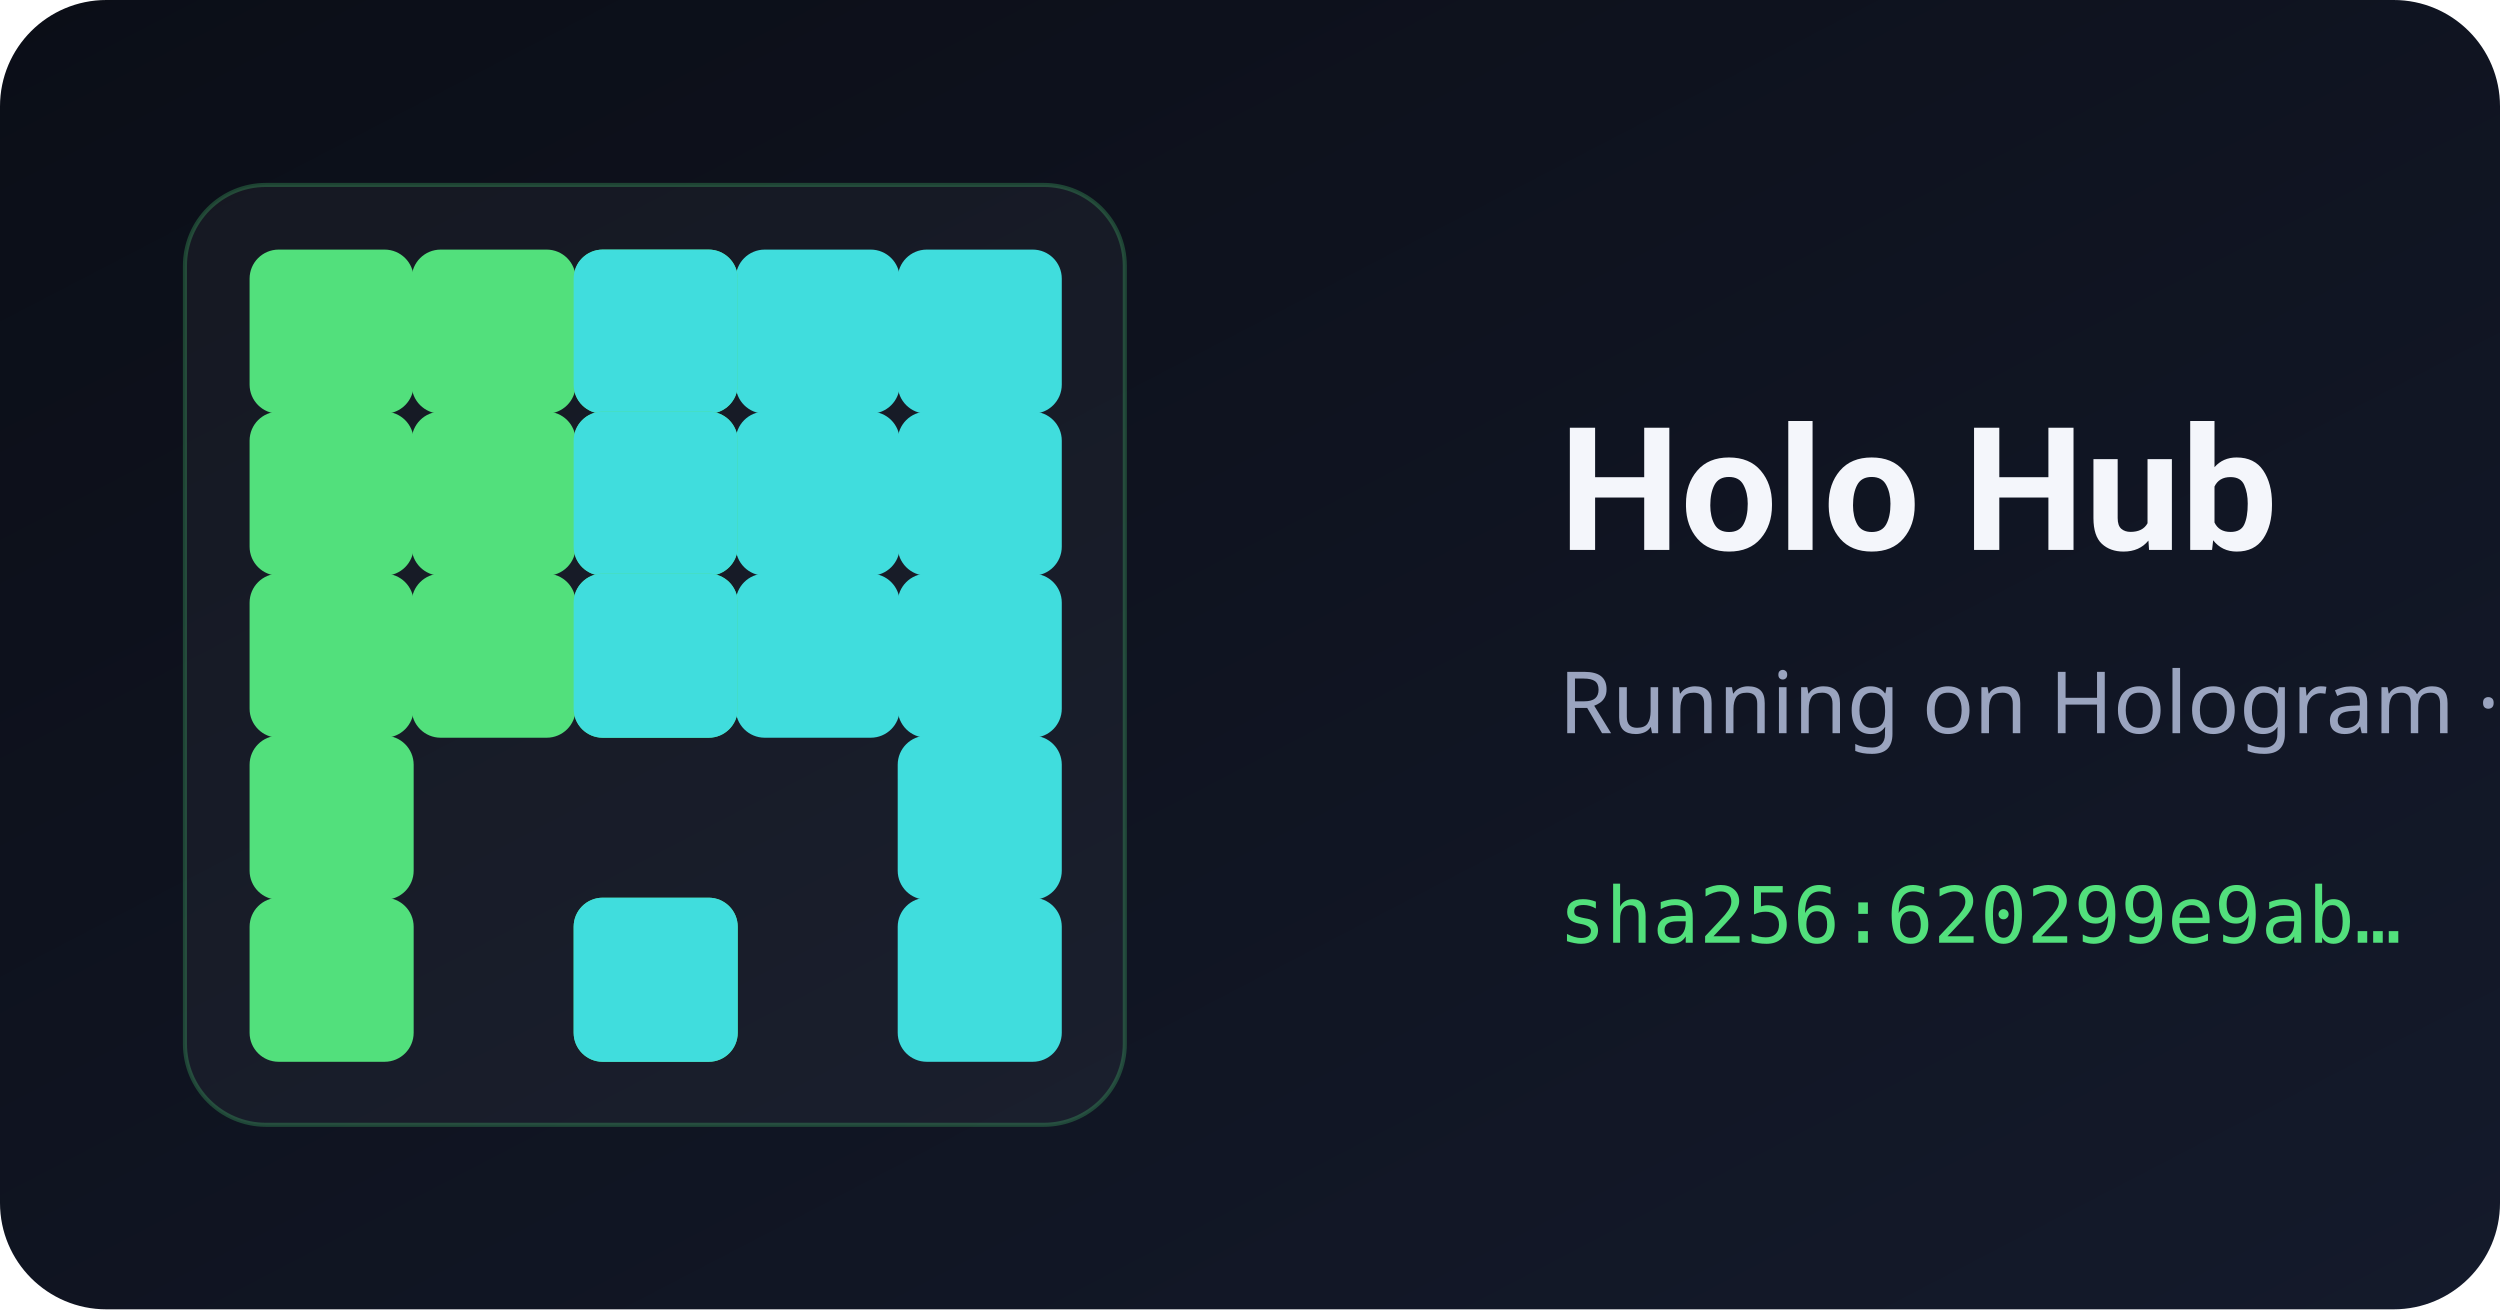
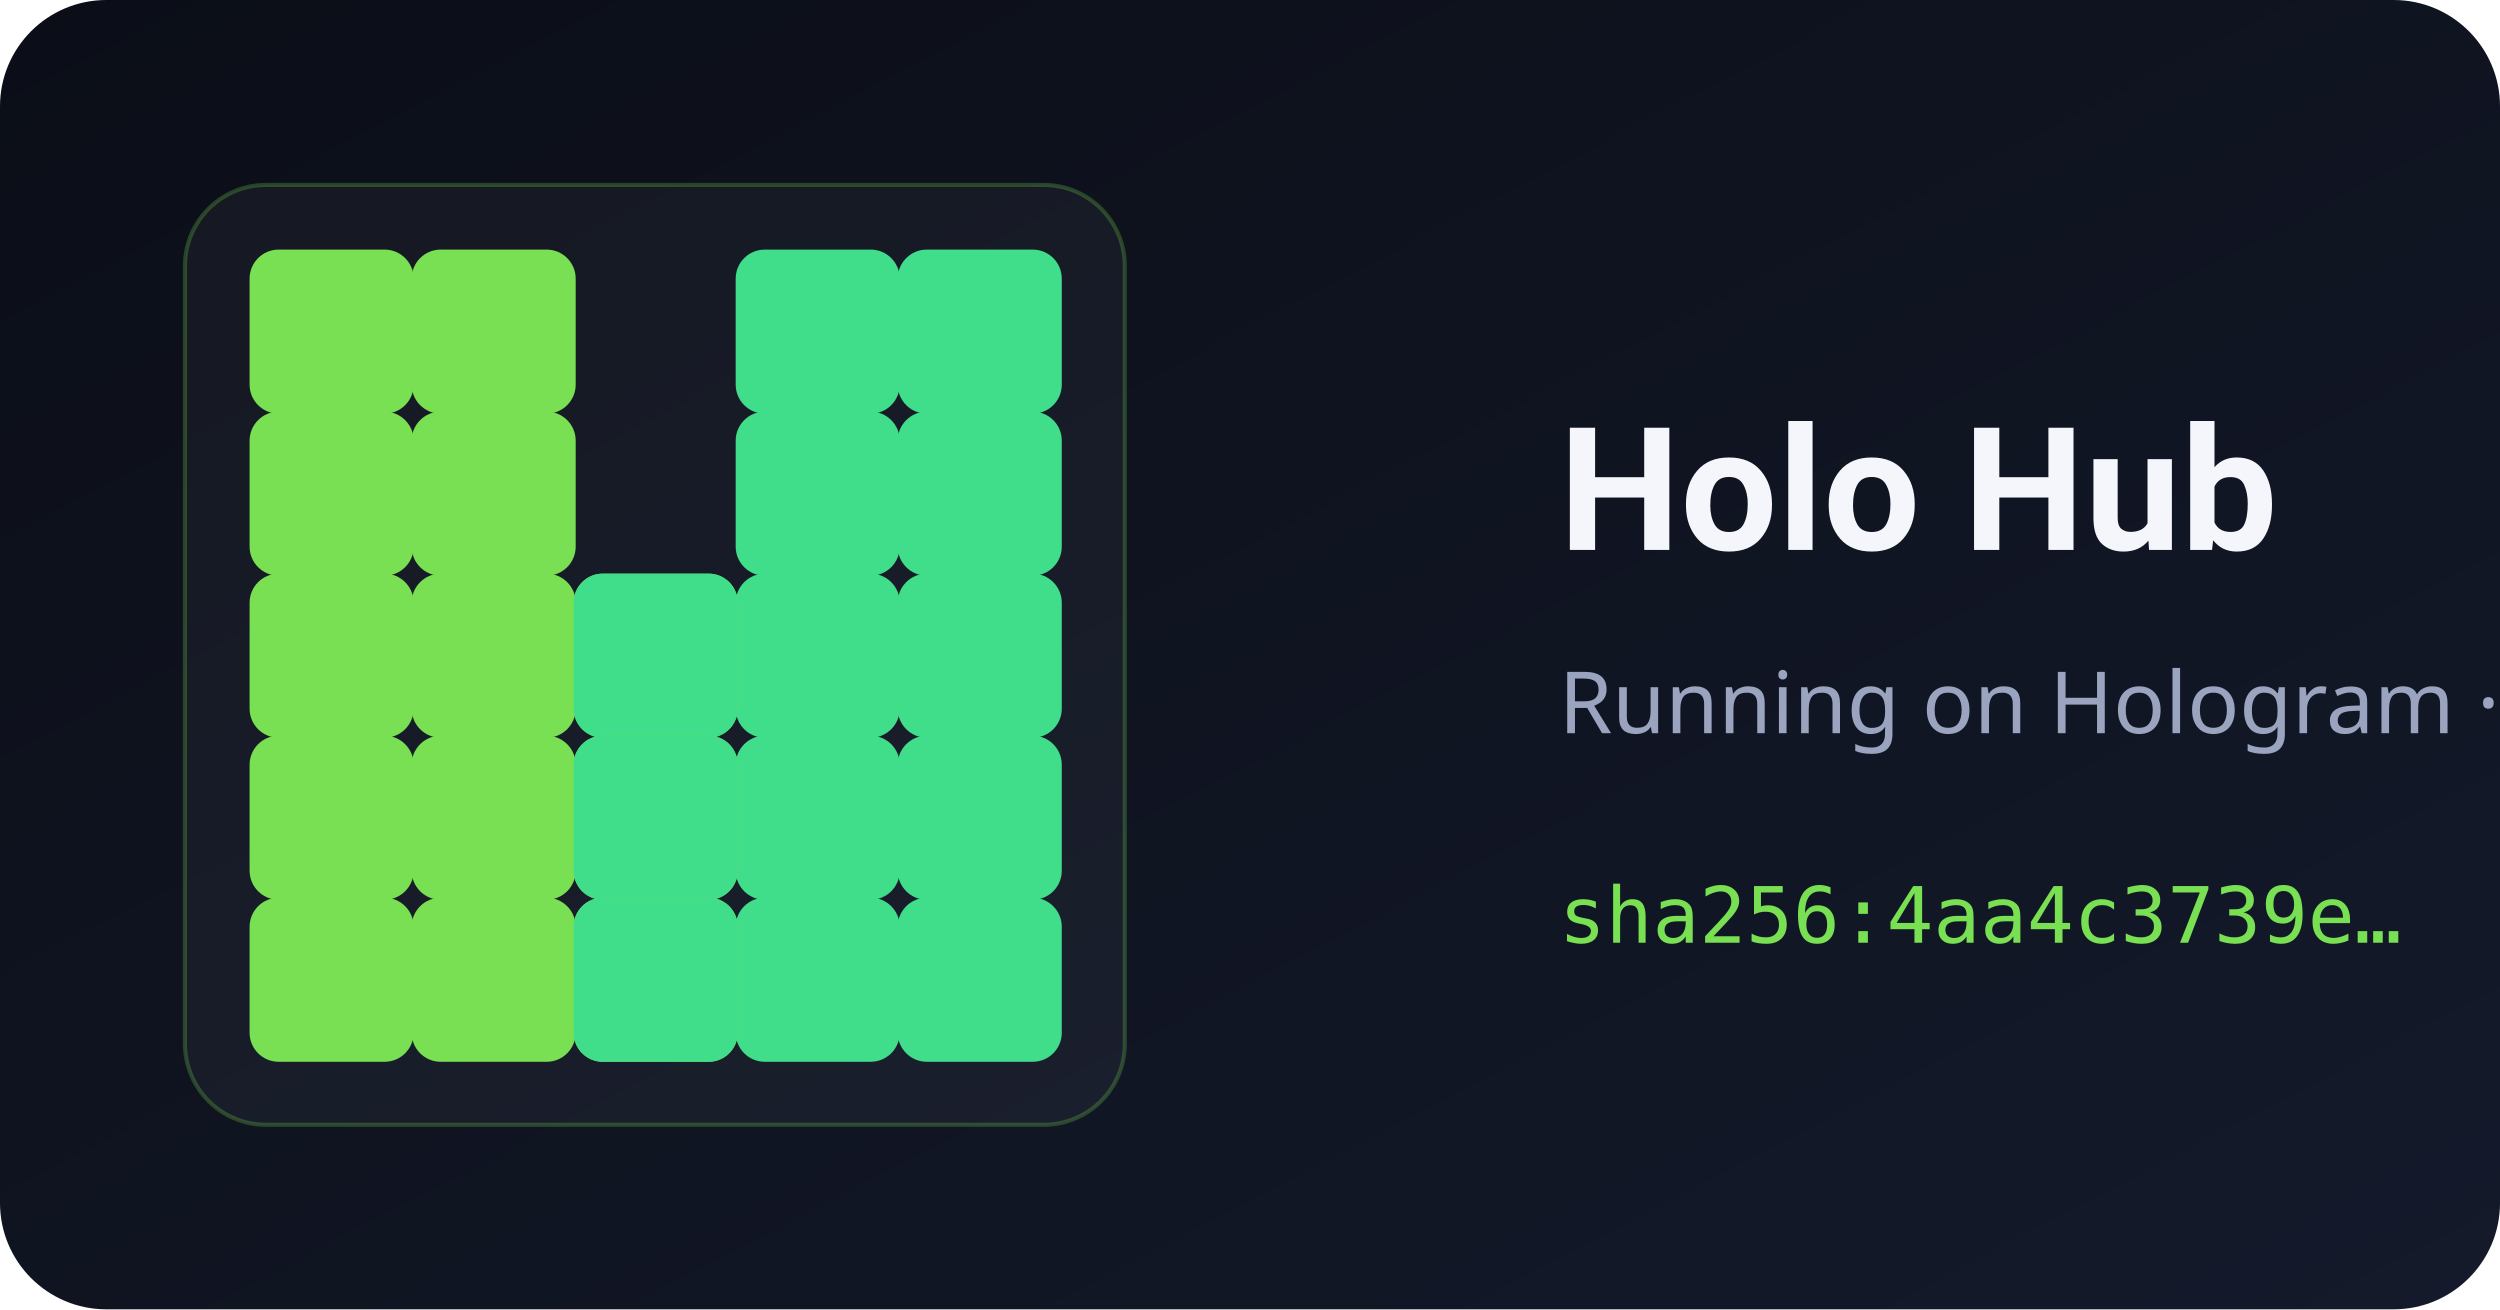
- <svg xmlns="http://www.w3.org/2000/svg" width="611" height="320" viewBox="0 0 611 320" role="img" aria-label="Holo Hub sha256:620299e9ab…">
+ <svg xmlns="http://www.w3.org/2000/svg" width="611" height="320" viewBox="0 0 611 320" role="img" aria-label="Holo Hub sha256:4aa4c3739e…">
  <defs>
    <linearGradient id="bg" x1="0" y1="0" x2="1" y2="1">
      <stop offset="0" stop-color="#0b0e17" />
      <stop offset="1" stop-color="#141a2b" />
    </linearGradient>
  </defs>
  <rect width="611" height="320" rx="26" fill="url(#bg)" />
-   <rect x="45.2" y="45.2" width="229.7" height="229.7" rx="19.8" fill="#ffffff0a" stroke="hsl(138 70% 60%)" stroke-opacity="0.25" />
-   <rect x="61.0" y="61.0" width="40.1" height="40.1" rx="7.1" fill="hsl(138 70% 60%)" />
-   <rect x="219.4" y="61.0" width="40.1" height="40.1" rx="7.1" fill="hsl(180 70% 56%)" />
-   <rect x="100.6" y="61.0" width="40.1" height="40.1" rx="7.1" fill="hsl(138 70% 60%)" />
-   <rect x="179.8" y="61.0" width="40.1" height="40.1" rx="7.1" fill="hsl(180 70% 56%)" />
-   <rect x="140.2" y="61.0" width="40.1" height="40.1" rx="7.1" fill="hsl(138 70% 60%)" />
-   <rect x="140.2" y="61.0" width="40.1" height="40.1" rx="7.1" fill="hsl(180 70% 56%)" />
-   <rect x="61.0" y="100.6" width="40.1" height="40.1" rx="7.1" fill="hsl(138 70% 60%)" />
-   <rect x="219.4" y="100.6" width="40.1" height="40.1" rx="7.1" fill="hsl(180 70% 56%)" />
-   <rect x="100.6" y="100.6" width="40.1" height="40.1" rx="7.1" fill="hsl(138 70% 60%)" />
-   <rect x="179.8" y="100.6" width="40.1" height="40.1" rx="7.1" fill="hsl(180 70% 56%)" />
-   <rect x="140.2" y="100.6" width="40.1" height="40.1" rx="7.1" fill="hsl(138 70% 60%)" />
-   <rect x="140.2" y="100.6" width="40.1" height="40.1" rx="7.1" fill="hsl(180 70% 56%)" />
-   <rect x="61.0" y="140.2" width="40.1" height="40.1" rx="7.1" fill="hsl(138 70% 60%)" />
-   <rect x="219.4" y="140.2" width="40.1" height="40.1" rx="7.1" fill="hsl(180 70% 56%)" />
-   <rect x="100.6" y="140.2" width="40.1" height="40.1" rx="7.1" fill="hsl(138 70% 60%)" />
-   <rect x="179.8" y="140.2" width="40.1" height="40.1" rx="7.1" fill="hsl(180 70% 56%)" />
-   <rect x="140.2" y="140.2" width="40.1" height="40.1" rx="7.1" fill="hsl(138 70% 60%)" />
-   <rect x="140.2" y="140.2" width="40.1" height="40.1" rx="7.1" fill="hsl(180 70% 56%)" />
-   <rect x="61.0" y="179.8" width="40.1" height="40.1" rx="7.1" fill="hsl(138 70% 60%)" />
-   <rect x="219.4" y="179.8" width="40.1" height="40.1" rx="7.1" fill="hsl(180 70% 56%)" />
-   <rect x="61.0" y="219.4" width="40.1" height="40.1" rx="7.1" fill="hsl(138 70% 60%)" />
-   <rect x="219.4" y="219.4" width="40.1" height="40.1" rx="7.1" fill="hsl(180 70% 56%)" />
-   <rect x="140.2" y="219.4" width="40.1" height="40.1" rx="7.1" fill="hsl(138 70% 60%)" />
-   <rect x="140.2" y="219.4" width="40.1" height="40.1" rx="7.1" fill="hsl(180 70% 56%)" />
+   <rect x="45.2" y="45.2" width="229.7" height="229.7" rx="19.8" fill="#ffffff0a" stroke="hsl(104 70% 60%)" stroke-opacity="0.25" />
+   <rect x="61.0" y="61.0" width="40.1" height="40.1" rx="7.1" fill="hsl(104 70% 60%)" />
+   <rect x="219.4" y="61.0" width="40.1" height="40.1" rx="7.1" fill="hsl(148 70% 56%)" />
+   <rect x="100.6" y="61.0" width="40.1" height="40.1" rx="7.1" fill="hsl(104 70% 60%)" />
+   <rect x="179.8" y="61.0" width="40.1" height="40.1" rx="7.1" fill="hsl(148 70% 56%)" />
+   <rect x="61.0" y="100.6" width="40.1" height="40.1" rx="7.1" fill="hsl(104 70% 60%)" />
+   <rect x="219.4" y="100.6" width="40.1" height="40.1" rx="7.1" fill="hsl(148 70% 56%)" />
+   <rect x="100.6" y="100.6" width="40.1" height="40.1" rx="7.1" fill="hsl(104 70% 60%)" />
+   <rect x="179.8" y="100.6" width="40.1" height="40.1" rx="7.1" fill="hsl(148 70% 56%)" />
+   <rect x="61.0" y="140.2" width="40.1" height="40.1" rx="7.1" fill="hsl(104 70% 60%)" />
+   <rect x="219.4" y="140.2" width="40.1" height="40.1" rx="7.1" fill="hsl(148 70% 56%)" />
+   <rect x="100.6" y="140.2" width="40.1" height="40.1" rx="7.1" fill="hsl(104 70% 60%)" />
+   <rect x="179.8" y="140.2" width="40.1" height="40.1" rx="7.1" fill="hsl(148 70% 56%)" />
+   <rect x="140.2" y="140.2" width="40.1" height="40.1" rx="7.1" fill="hsl(104 70% 60%)" />
+   <rect x="140.2" y="140.2" width="40.1" height="40.1" rx="7.1" fill="hsl(148 70% 56%)" />
+   <rect x="61.0" y="179.8" width="40.1" height="40.1" rx="7.1" fill="hsl(104 70% 60%)" />
+   <rect x="219.4" y="179.8" width="40.1" height="40.1" rx="7.1" fill="hsl(148 70% 56%)" />
+   <rect x="100.6" y="179.8" width="40.1" height="40.1" rx="7.1" fill="hsl(104 70% 60%)" />
+   <rect x="179.8" y="179.8" width="40.1" height="40.1" rx="7.1" fill="hsl(148 70% 56%)" />
+   <rect x="140.2" y="179.8" width="40.1" height="40.1" rx="7.1" fill="hsl(104 70% 60%)" />
+   <rect x="140.2" y="179.8" width="40.1" height="40.1" rx="7.1" fill="hsl(148 70% 56%)" />
+   <rect x="61.0" y="219.4" width="40.1" height="40.1" rx="7.1" fill="hsl(104 70% 60%)" />
+   <rect x="219.4" y="219.4" width="40.1" height="40.1" rx="7.1" fill="hsl(148 70% 56%)" />
+   <rect x="100.6" y="219.4" width="40.1" height="40.1" rx="7.1" fill="hsl(104 70% 60%)" />
+   <rect x="179.8" y="219.4" width="40.1" height="40.1" rx="7.1" fill="hsl(148 70% 56%)" />
+   <rect x="140.2" y="219.4" width="40.1" height="40.1" rx="7.1" fill="hsl(104 70% 60%)" />
+   <rect x="140.2" y="219.4" width="40.1" height="40.1" rx="7.1" fill="hsl(148 70% 56%)" />
  <text x="381" y="134.4" font-family="ui-sans-serif,system-ui,Segoe UI,Roboto,sans-serif" font-size="42" font-weight="700" fill="#f4f6fb">Holo Hub</text>
  <text x="381" y="179.2" font-family="ui-sans-serif,system-ui,sans-serif" font-size="21" fill="#9aa4bf">Running on Hologram · live on your device</text>
-   <text x="381" y="230.4" font-family="ui-monospace,Menlo,Consolas,monospace" font-size="19" fill="hsl(138 70% 60%)">sha256:620299e9ab…</text>
+   <text x="381" y="230.4" font-family="ui-monospace,Menlo,Consolas,monospace" font-size="19" fill="hsl(104 70% 60%)">sha256:4aa4c3739e…</text>
</svg>
